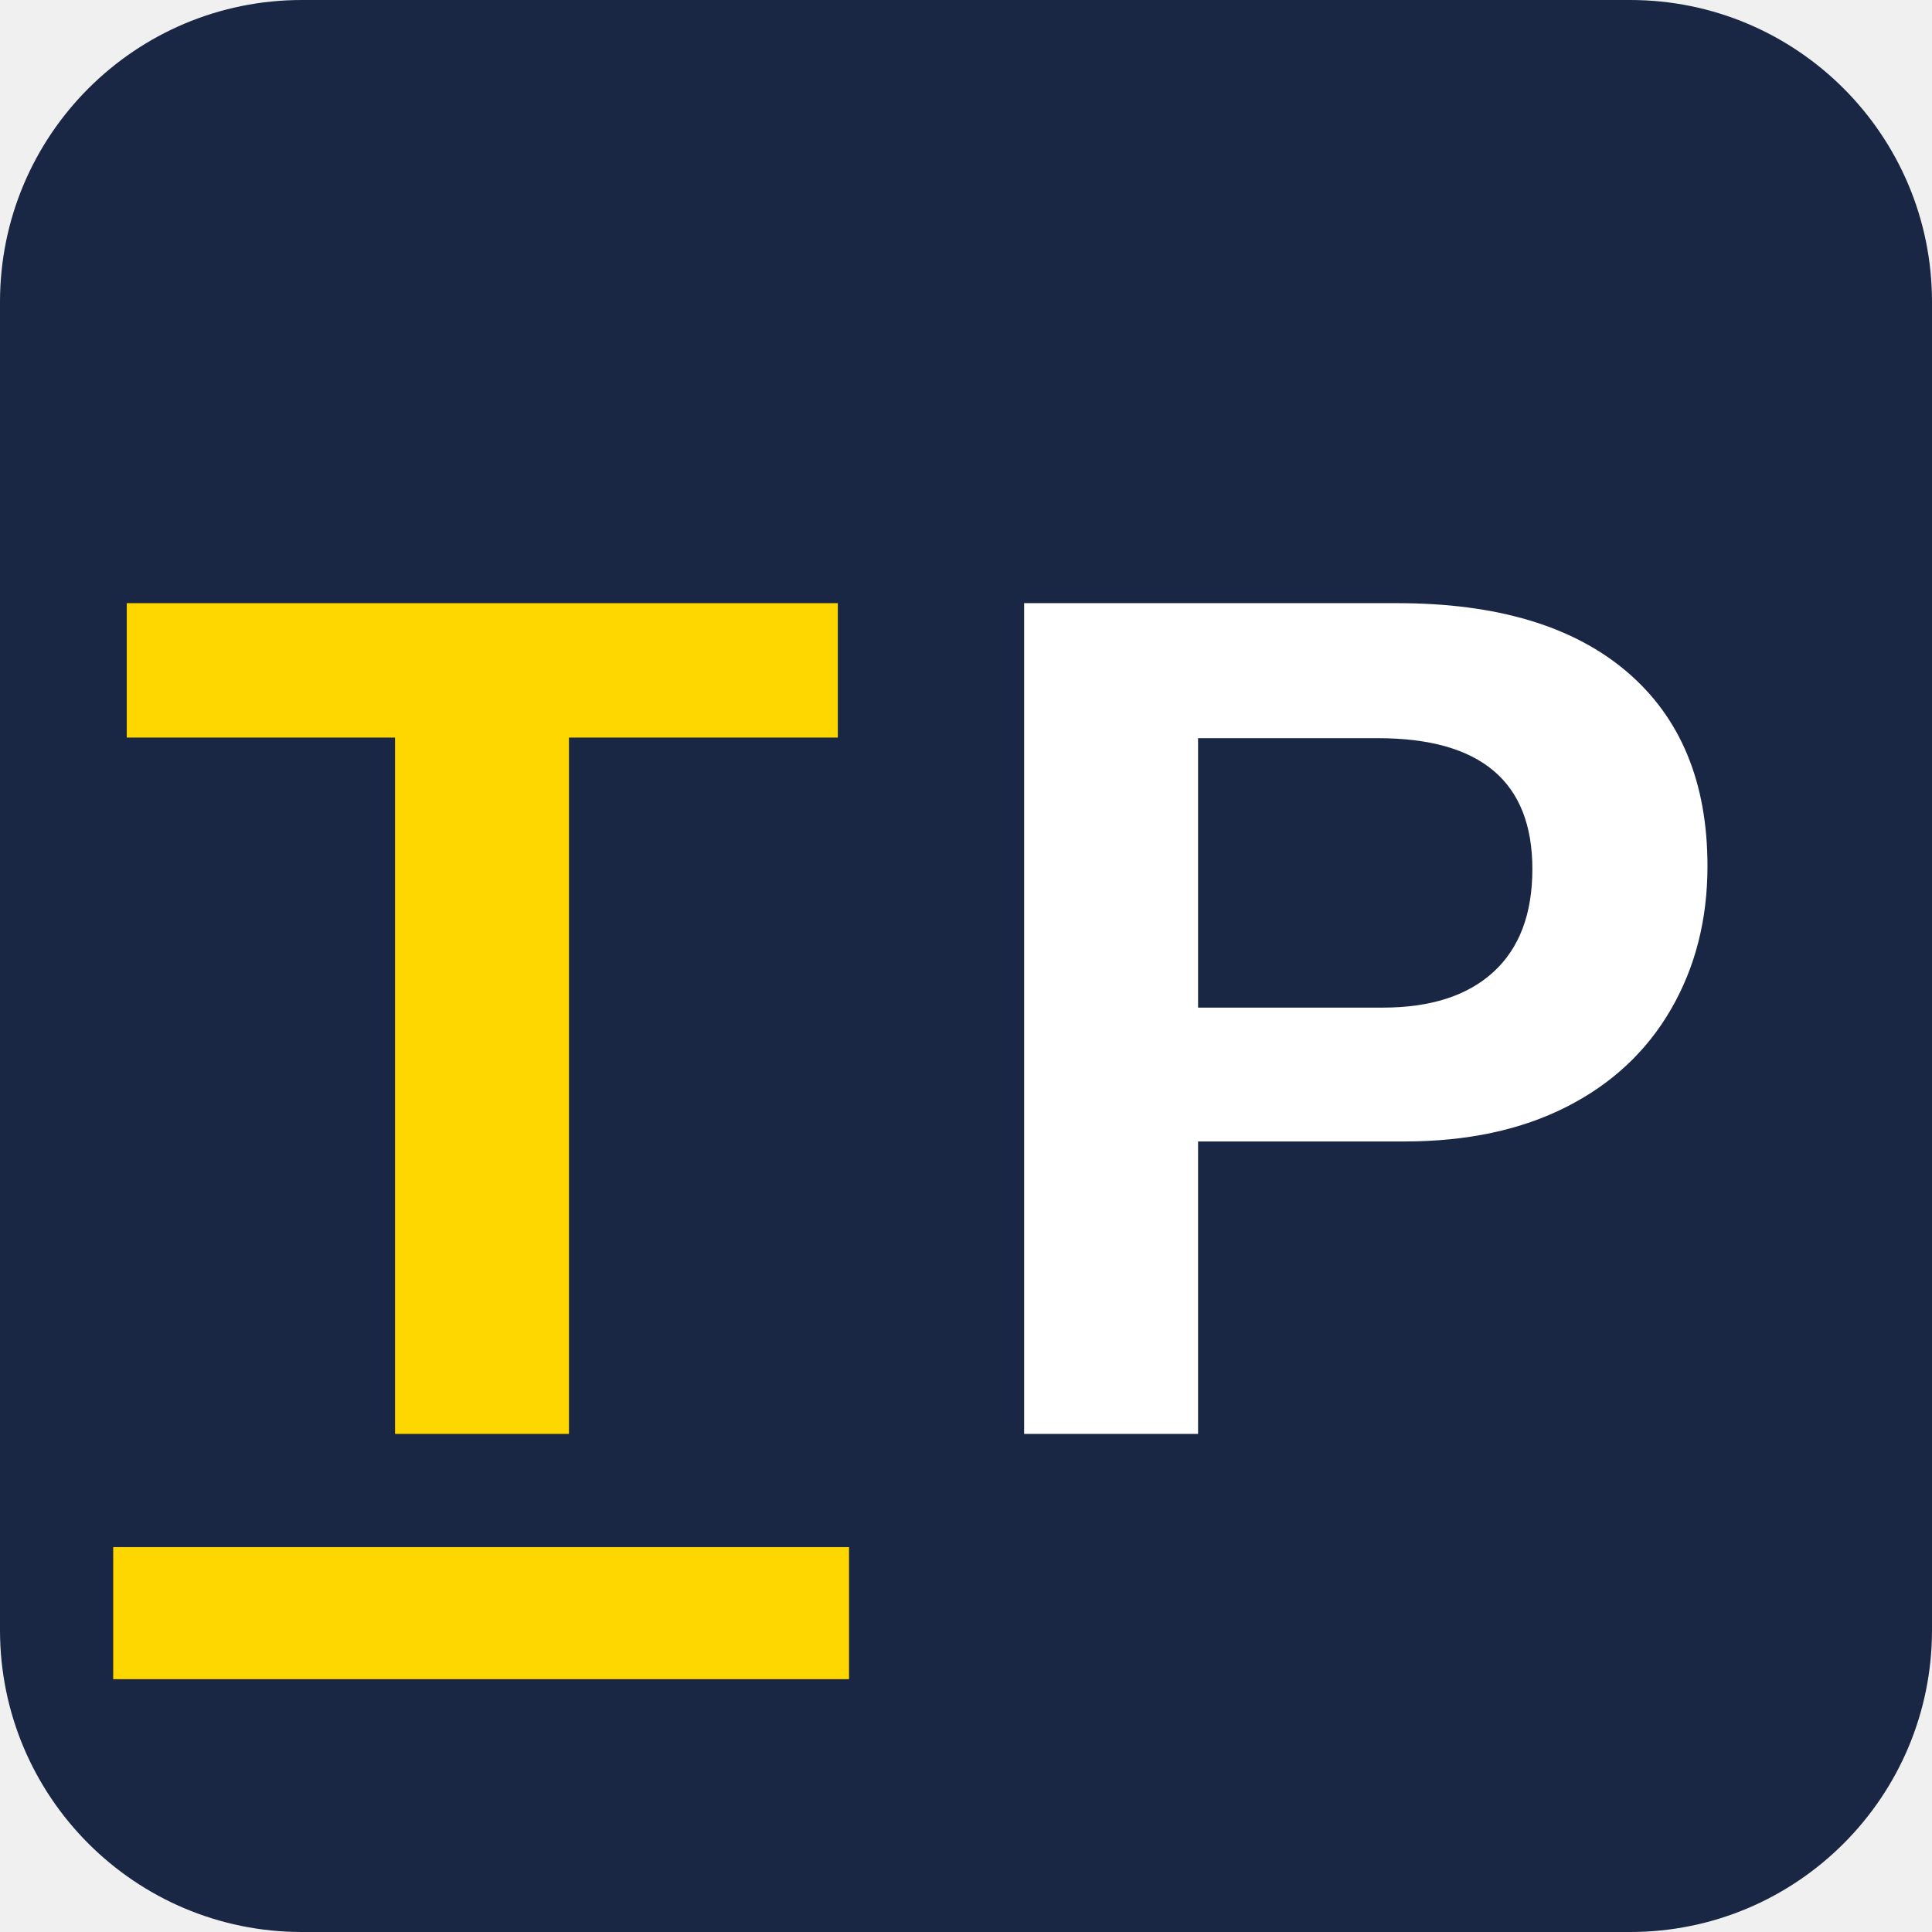
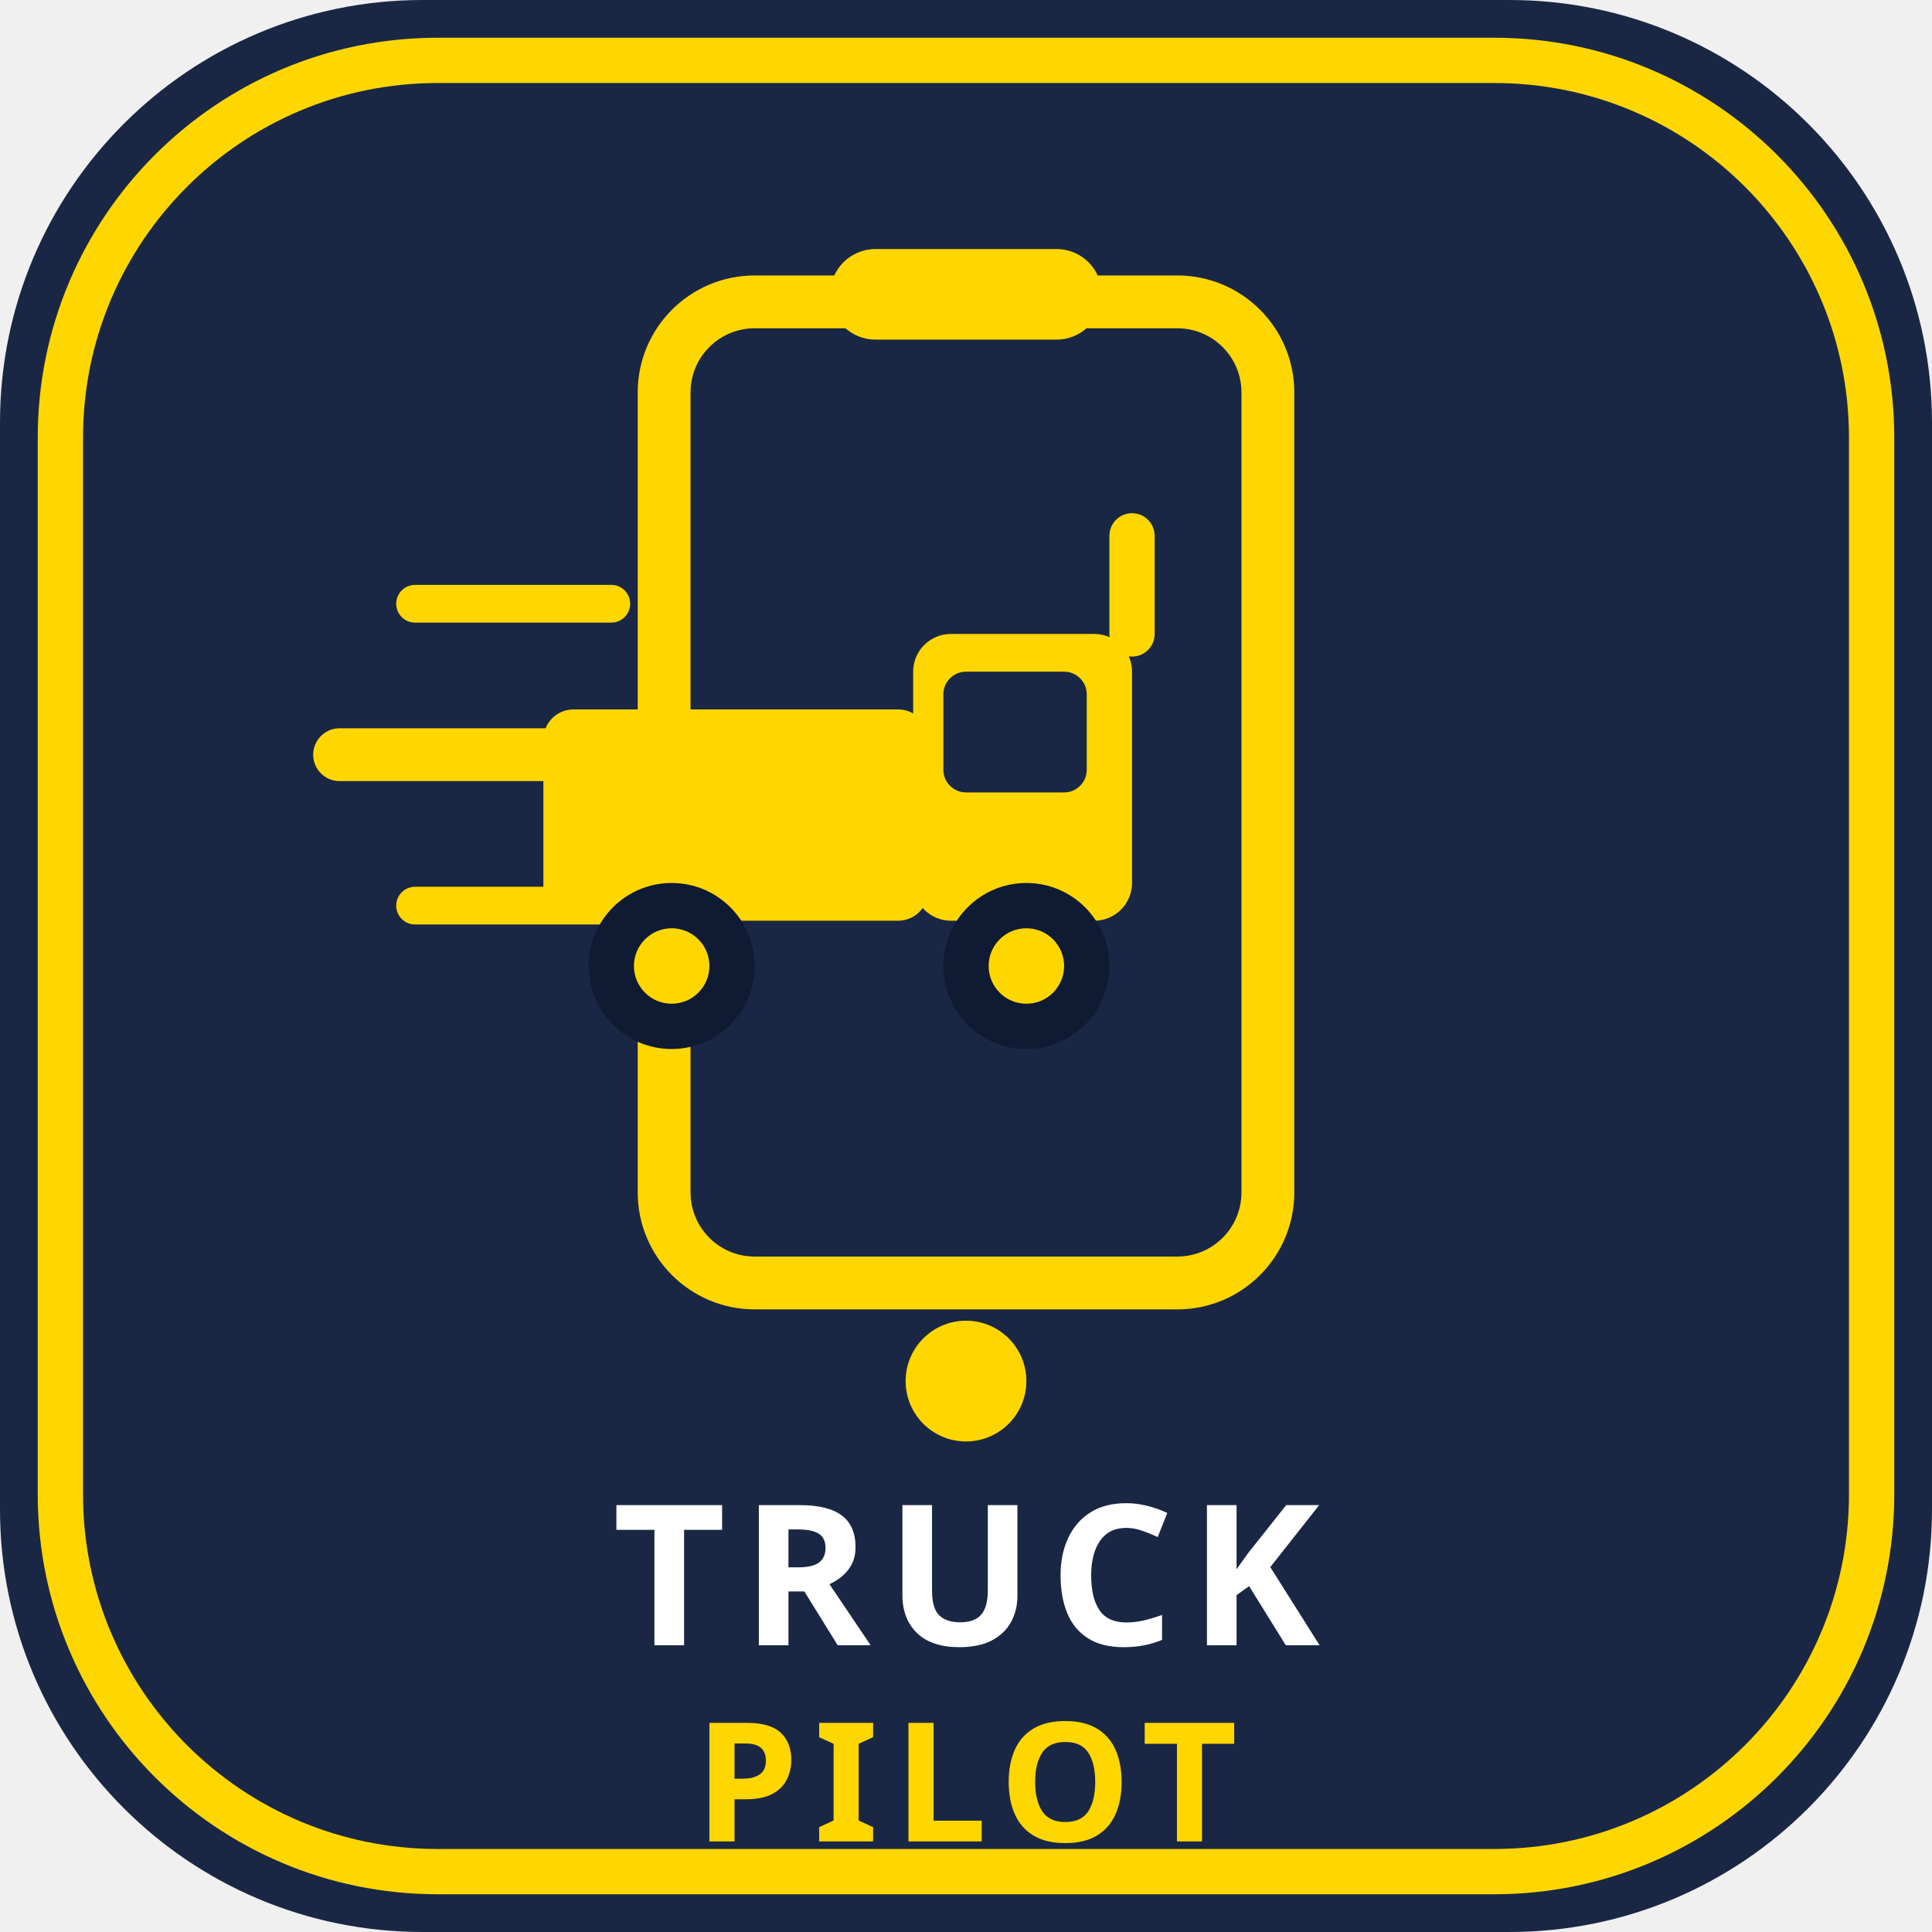
- <svg xmlns="http://www.w3.org/2000/svg" width="512" height="512">
-   <rect width="512" height="512" rx="80" fill="#1a2744" />
-   <text x="30" y="380" font-family="Arial Black,Arial" font-weight="900" font-size="320" fill="#FFD700">T</text>
-   <rect x="30" y="410" width="195" height="35" fill="#FFD700" />
-   <text x="250" y="380" font-family="Arial Black,Arial" font-weight="900" font-size="320" fill="#ffffff">P</text>
+ <svg xmlns="http://www.w3.org/2000/svg" viewBox="0 0 512 512">
+   <rect width="512" height="512" rx="112" fill="#1a2744" />
+   <rect x="16" y="16" width="480" height="480" rx="100" fill="none" stroke="#FFD700" stroke-width="12" />
+   <rect x="176" y="80" width="160" height="260" rx="24" fill="none" stroke="#FFD700" stroke-width="14" />
+   <rect x="220" y="66" width="72" height="24" rx="12" fill="#FFD700" />
+   <circle cx="256" cy="366" r="16" fill="#FFD700" />
+   <line x1="110" y1="160" x2="162" y2="160" stroke="#FFD700" stroke-width="10" stroke-linecap="round" />
+   <line x1="90" y1="200" x2="162" y2="200" stroke="#FFD700" stroke-width="14" stroke-linecap="round" />
+   <line x1="110" y1="240" x2="162" y2="240" stroke="#FFD700" stroke-width="10" stroke-linecap="round" />
+   <rect x="242" y="168" width="58" height="76" rx="10" fill="#FFD700" />
+   <rect x="250" y="178" width="38" height="32" rx="6" fill="#1a2744" />
+   <rect x="144" y="188" width="102" height="56" rx="8" fill="#FFD700" />
+   <circle cx="178" cy="256" r="22" fill="#0f1a33" />
+   <circle cx="178" cy="256" r="10" fill="#FFD700" />
+   <circle cx="272" cy="256" r="22" fill="#0f1a33" />
+   <circle cx="272" cy="256" r="10" fill="#FFD700" />
+   <rect x="294" y="136" width="12" height="38" rx="6" fill="#FFD700" />
+   <text x="256" y="436" font-family="Arial Black, sans-serif" font-size="52" font-weight="900" fill="#ffffff" text-anchor="middle" letter-spacing="4">TRUCK</text>
+   <text x="256" y="488" font-family="Arial Black, sans-serif" font-size="44" font-weight="900" fill="#FFD700" text-anchor="middle" letter-spacing="4">PILOT</text>
</svg>
